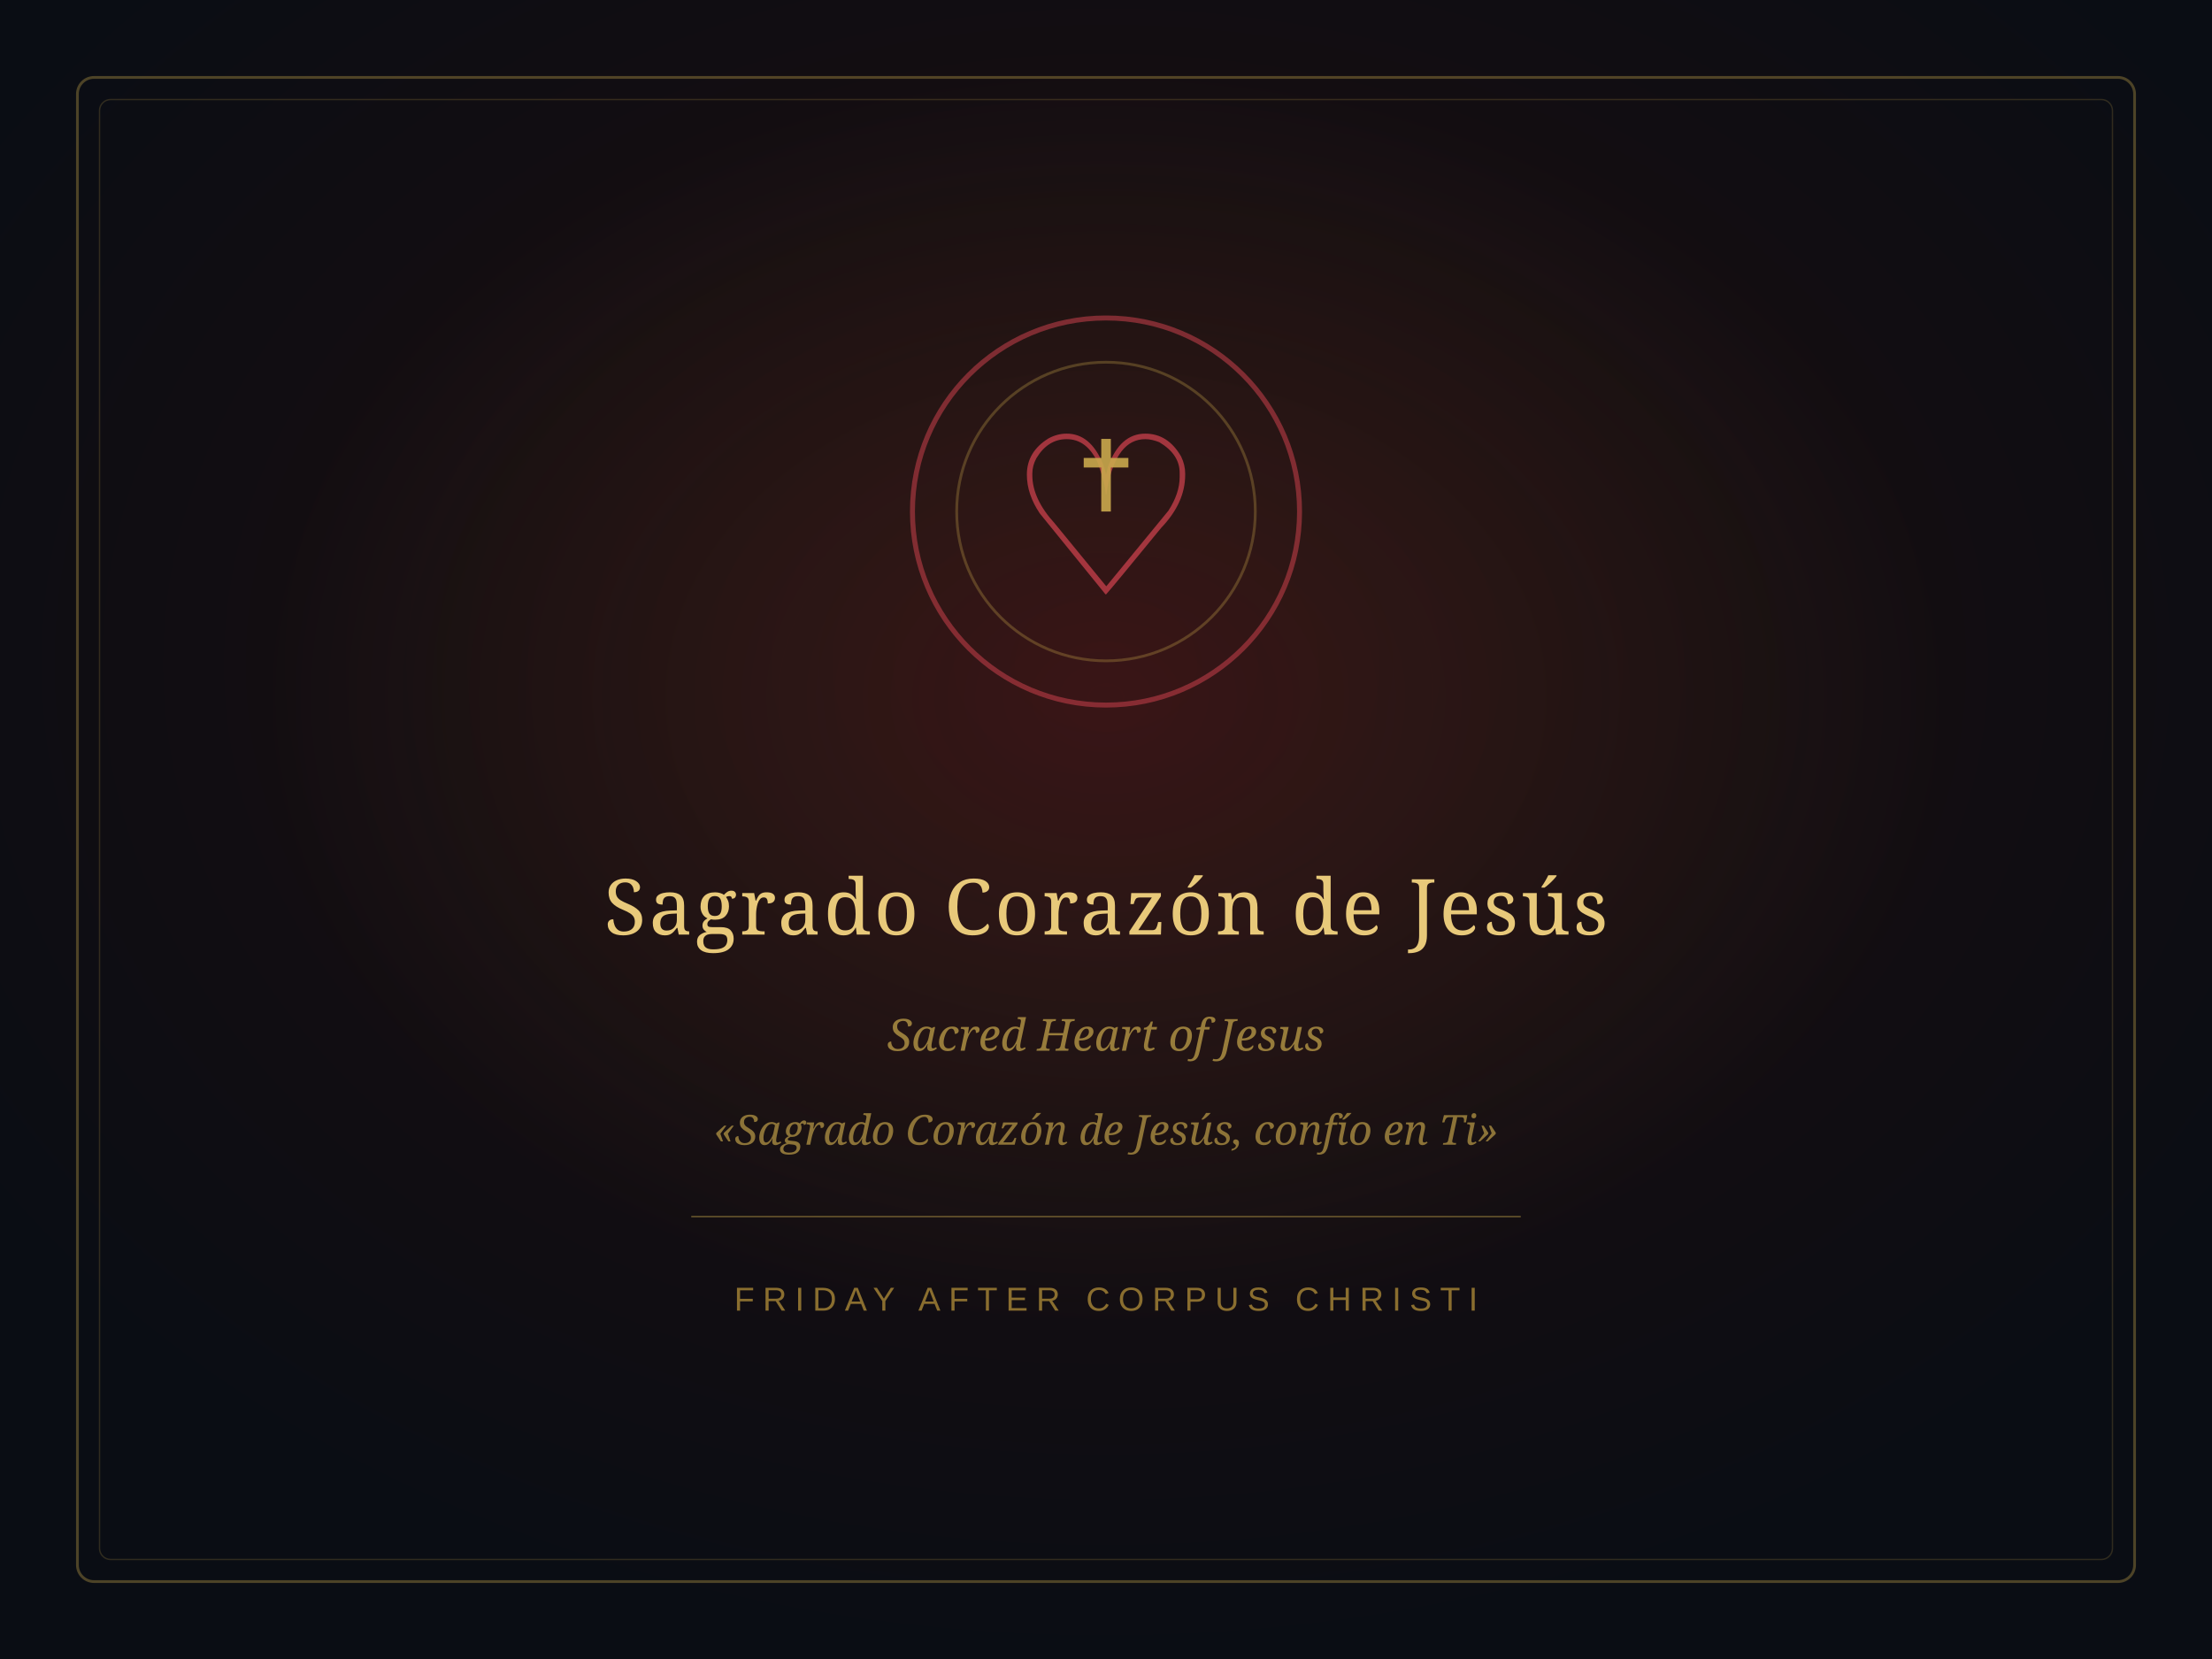
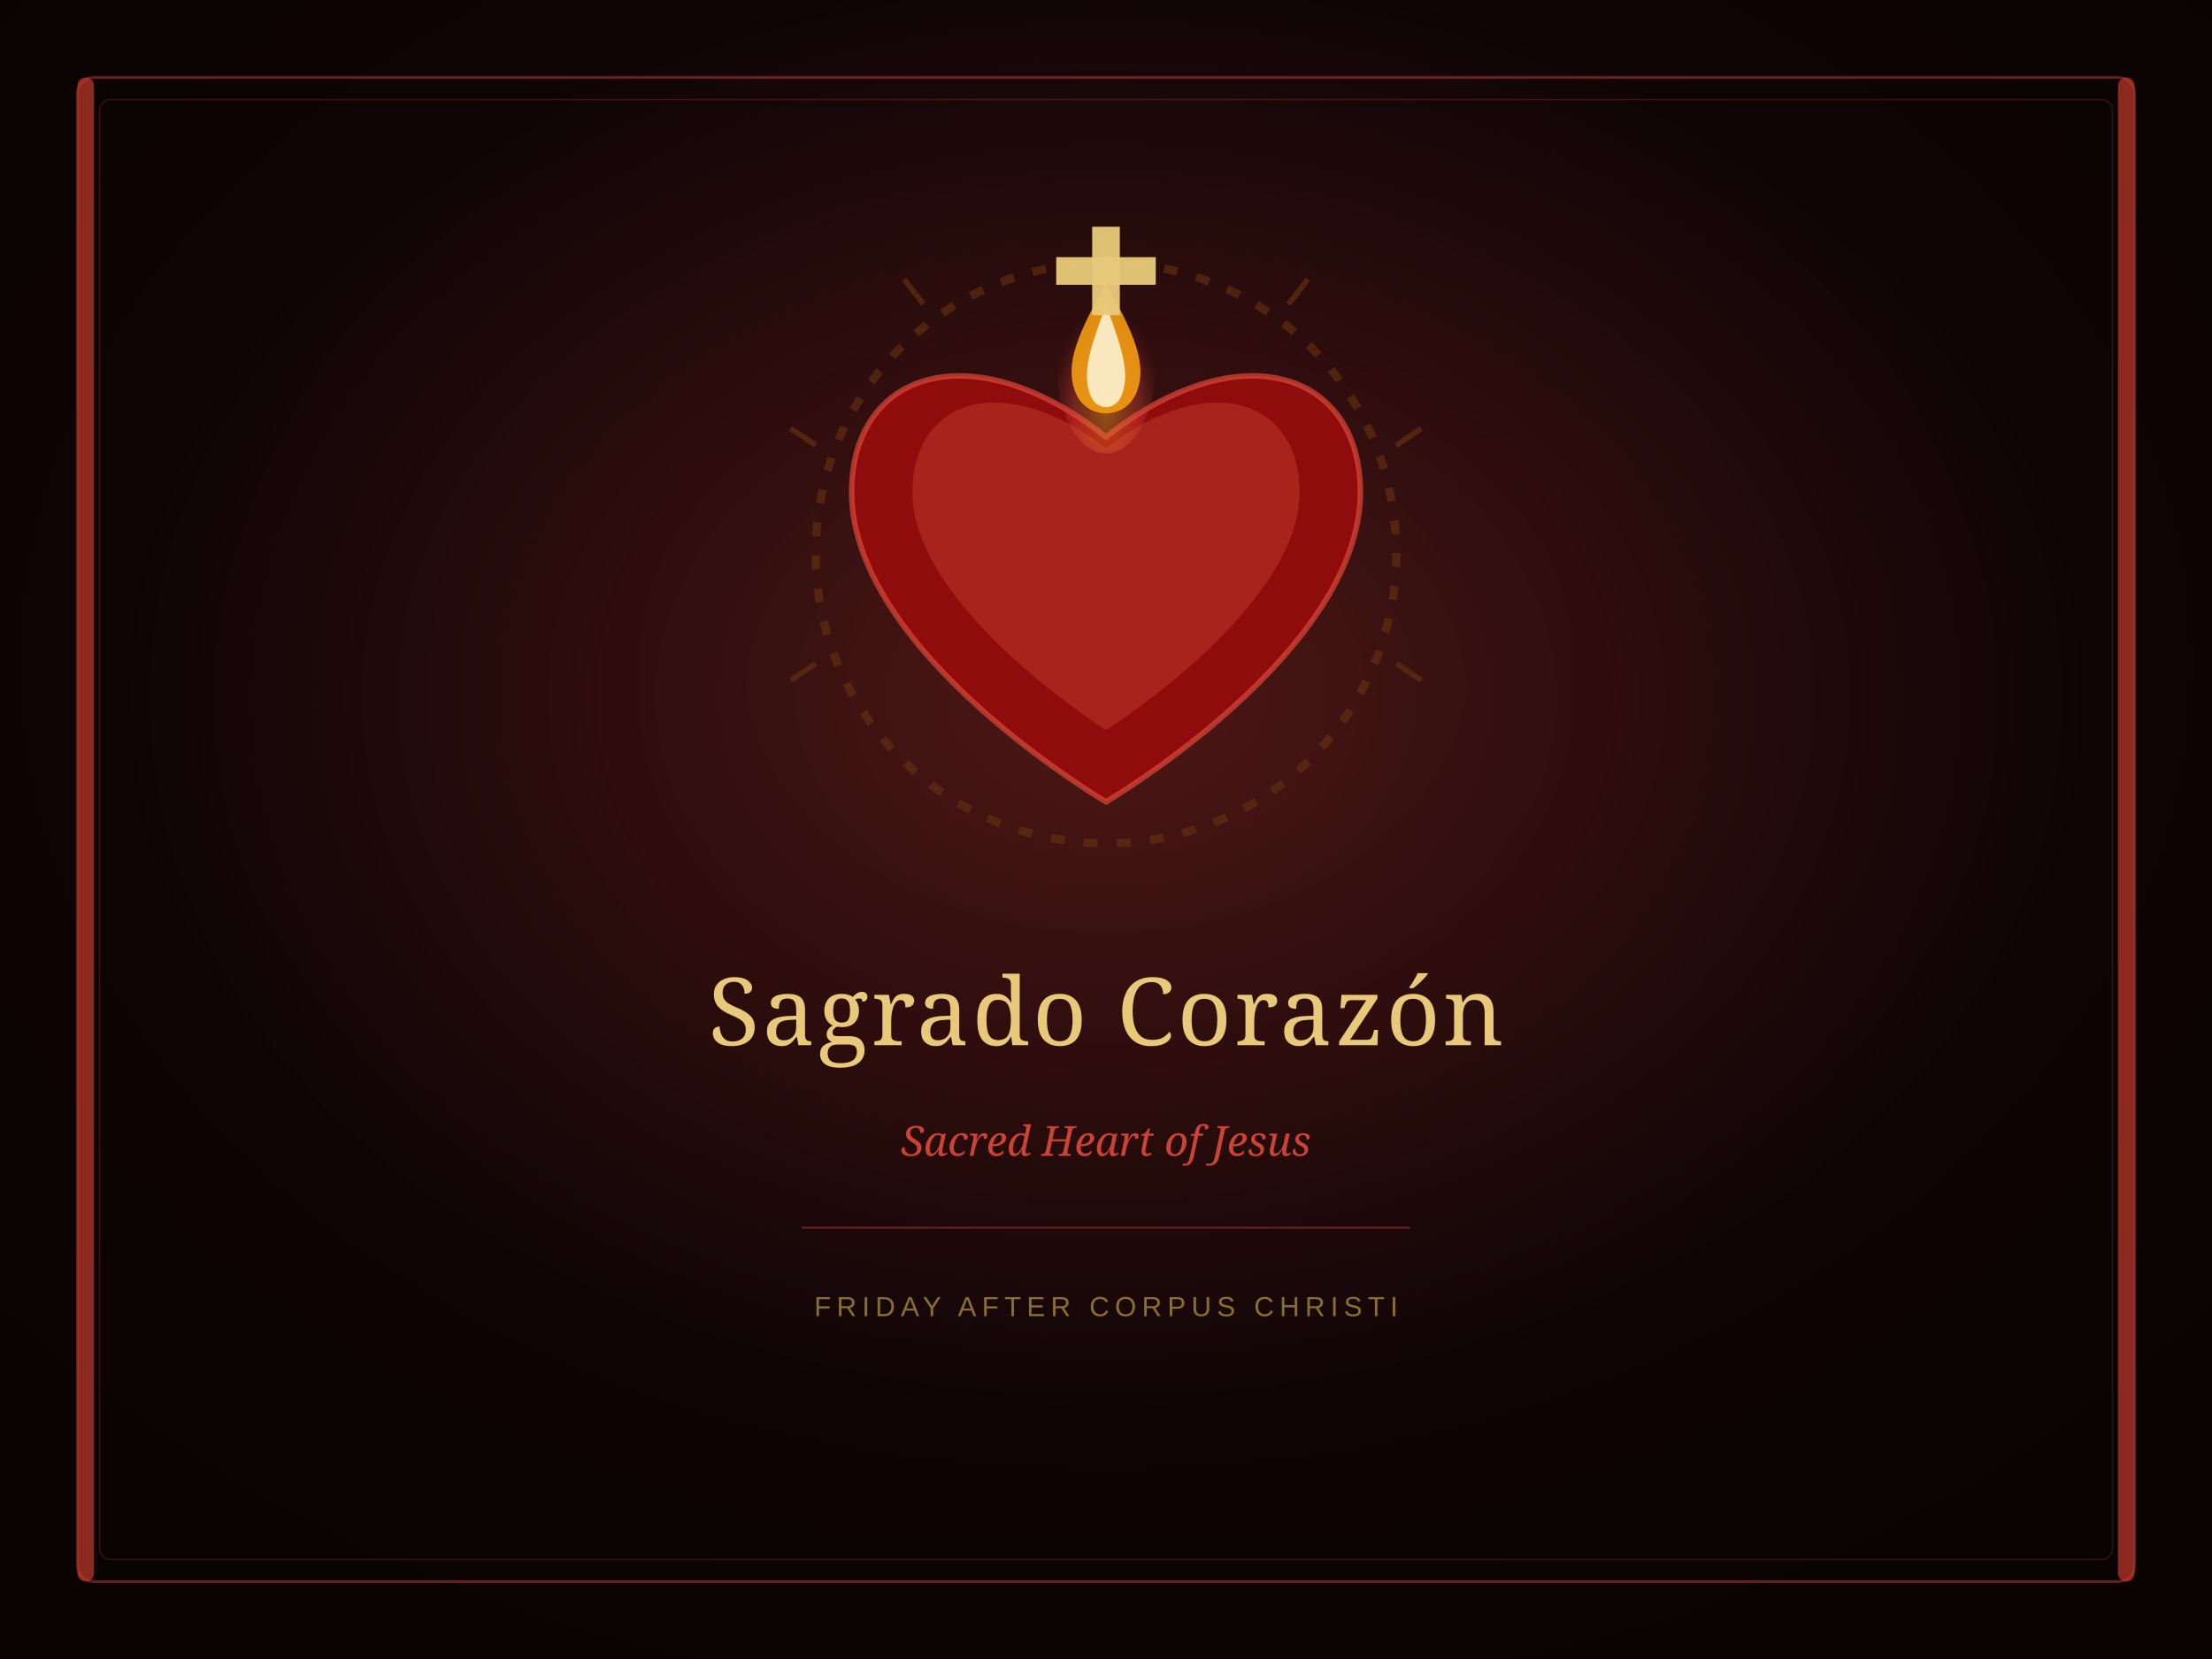
<svg xmlns="http://www.w3.org/2000/svg" viewBox="0 0 800 600" width="800" height="600">
  <defs>
-     <radialGradient id="bg" cx="50%" cy="40%" r="60%">
-       <stop offset="0%" stop-color="#200d0d" />
-       <stop offset="100%" stop-color="#0a0d14" />
+     <radialGradient id="sc-bg" cx="50%" cy="40%" r="65%">
+       <stop offset="0%" stop-color="#180508" />
+       <stop offset="100%" stop-color="#0a0304" />
    </radialGradient>
-     <radialGradient id="glow" cx="50%" cy="42%" r="38%">
-       <stop offset="0%" stop-color="#c9404c" stop-opacity="0.15" />
-       <stop offset="100%" stop-color="#c9a84c" stop-opacity="0" />
+     <radialGradient id="sc-glow" cx="50%" cy="42%" r="44%">
+       <stop offset="0%" stop-color="#e74c3c" stop-opacity="0.26" />
+       <stop offset="100%" stop-color="#e74c3c" stop-opacity="0" />
+     </radialGradient>
+     <radialGradient id="sc-flame" cx="50%" cy="75%" r="55%">
+       <stop offset="0%" stop-color="#f39c12" stop-opacity="0.9" />
+       <stop offset="60%" stop-color="#e74c3c" stop-opacity="0.6" />
+       <stop offset="100%" stop-color="#c0392b" stop-opacity="0" />
    </radialGradient>
  </defs>
-   <rect width="800" height="600" fill="url(#bg)" />
-   <rect width="800" height="600" fill="url(#glow)" />
-   <rect x="28" y="28" width="744" height="544" rx="6" fill="none" stroke="#c9a84c" stroke-width="1" stroke-opacity="0.35" />
-   <rect x="36" y="36" width="728" height="528" rx="4" fill="none" stroke="#c9a84c" stroke-width="0.5" stroke-opacity="0.2" />
-   <circle cx="400" cy="185" r="70" fill="none" stroke="#c9404c" stroke-width="1.8" stroke-opacity="0.55" />
-   <circle cx="400" cy="185" r="54" fill="none" stroke="#c9a84c" stroke-width="1" stroke-opacity="0.3" />
-   <text x="400" y="215" text-anchor="middle" font-family="Georgia,serif" font-size="80" fill="#c9404c" opacity="0.75">♡</text>
-   <text x="400" y="185" text-anchor="middle" font-family="Georgia,serif" font-size="38" fill="#c9a84c" opacity="0.9">✝</text>
-   <text x="400" y="338" text-anchor="middle" font-family="Georgia,serif" font-size="28" fill="#e8c97a" letter-spacing="1">Sagrado Corazón de Jesús</text>
-   <text x="400" y="380" text-anchor="middle" font-family="Georgia,serif" font-size="16" fill="#c9a84c" opacity="0.7" font-style="italic">Sacred Heart of Jesus</text>
-   <text x="400" y="414" text-anchor="middle" font-family="Georgia,serif" font-size="15" fill="#c9a84c" opacity="0.65" font-style="italic">«Sagrado Corazón de Jesús, confío en Ti»</text>
-   <line x1="250" y1="440" x2="550" y2="440" stroke="#c9a84c" stroke-width="0.6" stroke-opacity="0.4" />
-   <text x="400" y="474" text-anchor="middle" font-family="Arial,sans-serif" font-size="12" fill="#8a6e2f" letter-spacing="3">FRIDAY AFTER CORPUS CHRISTI</text>
+   <rect width="800" height="600" fill="url(#sc-bg)" />
+   <rect width="800" height="600" fill="url(#sc-glow)" />
+   <rect x="28" y="28" width="744" height="544" rx="6" fill="none" stroke="#e74c3c" stroke-width="1" stroke-opacity="0.4" />
+   <rect x="36" y="36" width="728" height="528" rx="4" fill="none" stroke="#e74c3c" stroke-width="0.5" stroke-opacity="0.2" />
+   <rect x="28" y="28" width="6" height="544" rx="3" fill="#c0392b" opacity="0.7" />
+   <rect x="766" y="28" width="6" height="544" rx="3" fill="#c0392b" opacity="0.7" />
+   <circle cx="400" cy="200" r="105" fill="none" stroke="#6b3510" stroke-width="3" stroke-dasharray="5,7" stroke-opacity="0.55" />
+   <line x1="400" y1="95" x2="400" y2="84" stroke="#6b3510" stroke-width="2" stroke-opacity="0.65" />
+   <line x1="466" y1="110" x2="473" y2="101" stroke="#6b3510" stroke-width="2" stroke-opacity="0.6" />
+   <line x1="505" y1="161" x2="514" y2="155" stroke="#6b3510" stroke-width="2" stroke-opacity="0.6" />
+   <line x1="334" y1="110" x2="327" y2="101" stroke="#6b3510" stroke-width="2" stroke-opacity="0.6" />
+   <line x1="295" y1="161" x2="286" y2="155" stroke="#6b3510" stroke-width="2" stroke-opacity="0.6" />
+   <line x1="295" y1="240" x2="286" y2="246" stroke="#6b3510" stroke-width="2" stroke-opacity="0.55" />
+   <line x1="505" y1="240" x2="514" y2="246" stroke="#6b3510" stroke-width="2" stroke-opacity="0.55" />
+   <path d="M 400 290 C 400 290 308 236 308 178 C 308 134 352 120 400 158 C 448 120 492 134 492 178 C 492 236 400 290 400 290 Z" fill="#8e0c0c" stroke="#e74c3c" stroke-width="2" stroke-opacity="0.65" />
+   <path d="M 400 264 C 400 264 330 220 330 178 C 330 145 362 133 400 162 C 438 133 470 145 470 178 C 470 220 400 264 400 264 Z" fill="#c0392b" opacity="0.5" />
+   <ellipse cx="400" cy="132" rx="18" ry="32" fill="url(#sc-flame)" opacity="0.55" />
+   <path d="M 400 102 C 393 116 384 130 389 142 C 393 152 407 152 411 142 C 416 130 407 116 400 102Z" fill="#f39c12" opacity="0.9" />
+   <path d="M 400 110 C 396 122 391 133 394 142 C 396 149 404 149 406 142 C 409 133 404 122 400 110Z" fill="#fffde7" opacity="0.8" />
+   <rect x="395" y="82" width="10" height="32" fill="#e8c97a" opacity="0.95" />
+   <rect x="382" y="93" width="36" height="10" fill="#e8c97a" opacity="0.95" />
+   <text x="400" y="378" text-anchor="middle" font-family="Georgia,serif" font-size="34" fill="#e8c97a" letter-spacing="1">Sagrado Corazón</text>
+   <text x="400" y="418" text-anchor="middle" font-family="Georgia,serif" font-size="15" fill="#e74c3c" opacity="0.85" font-style="italic">Sacred Heart of Jesus</text>
+   <line x1="290" y1="444" x2="510" y2="444" stroke="#e74c3c" stroke-width="0.6" stroke-opacity="0.4" />
+   <text x="400" y="476" text-anchor="middle" font-family="Arial,sans-serif" font-size="10" fill="#8a6e2f" letter-spacing="2">FRIDAY AFTER CORPUS CHRISTI</text>
</svg>
